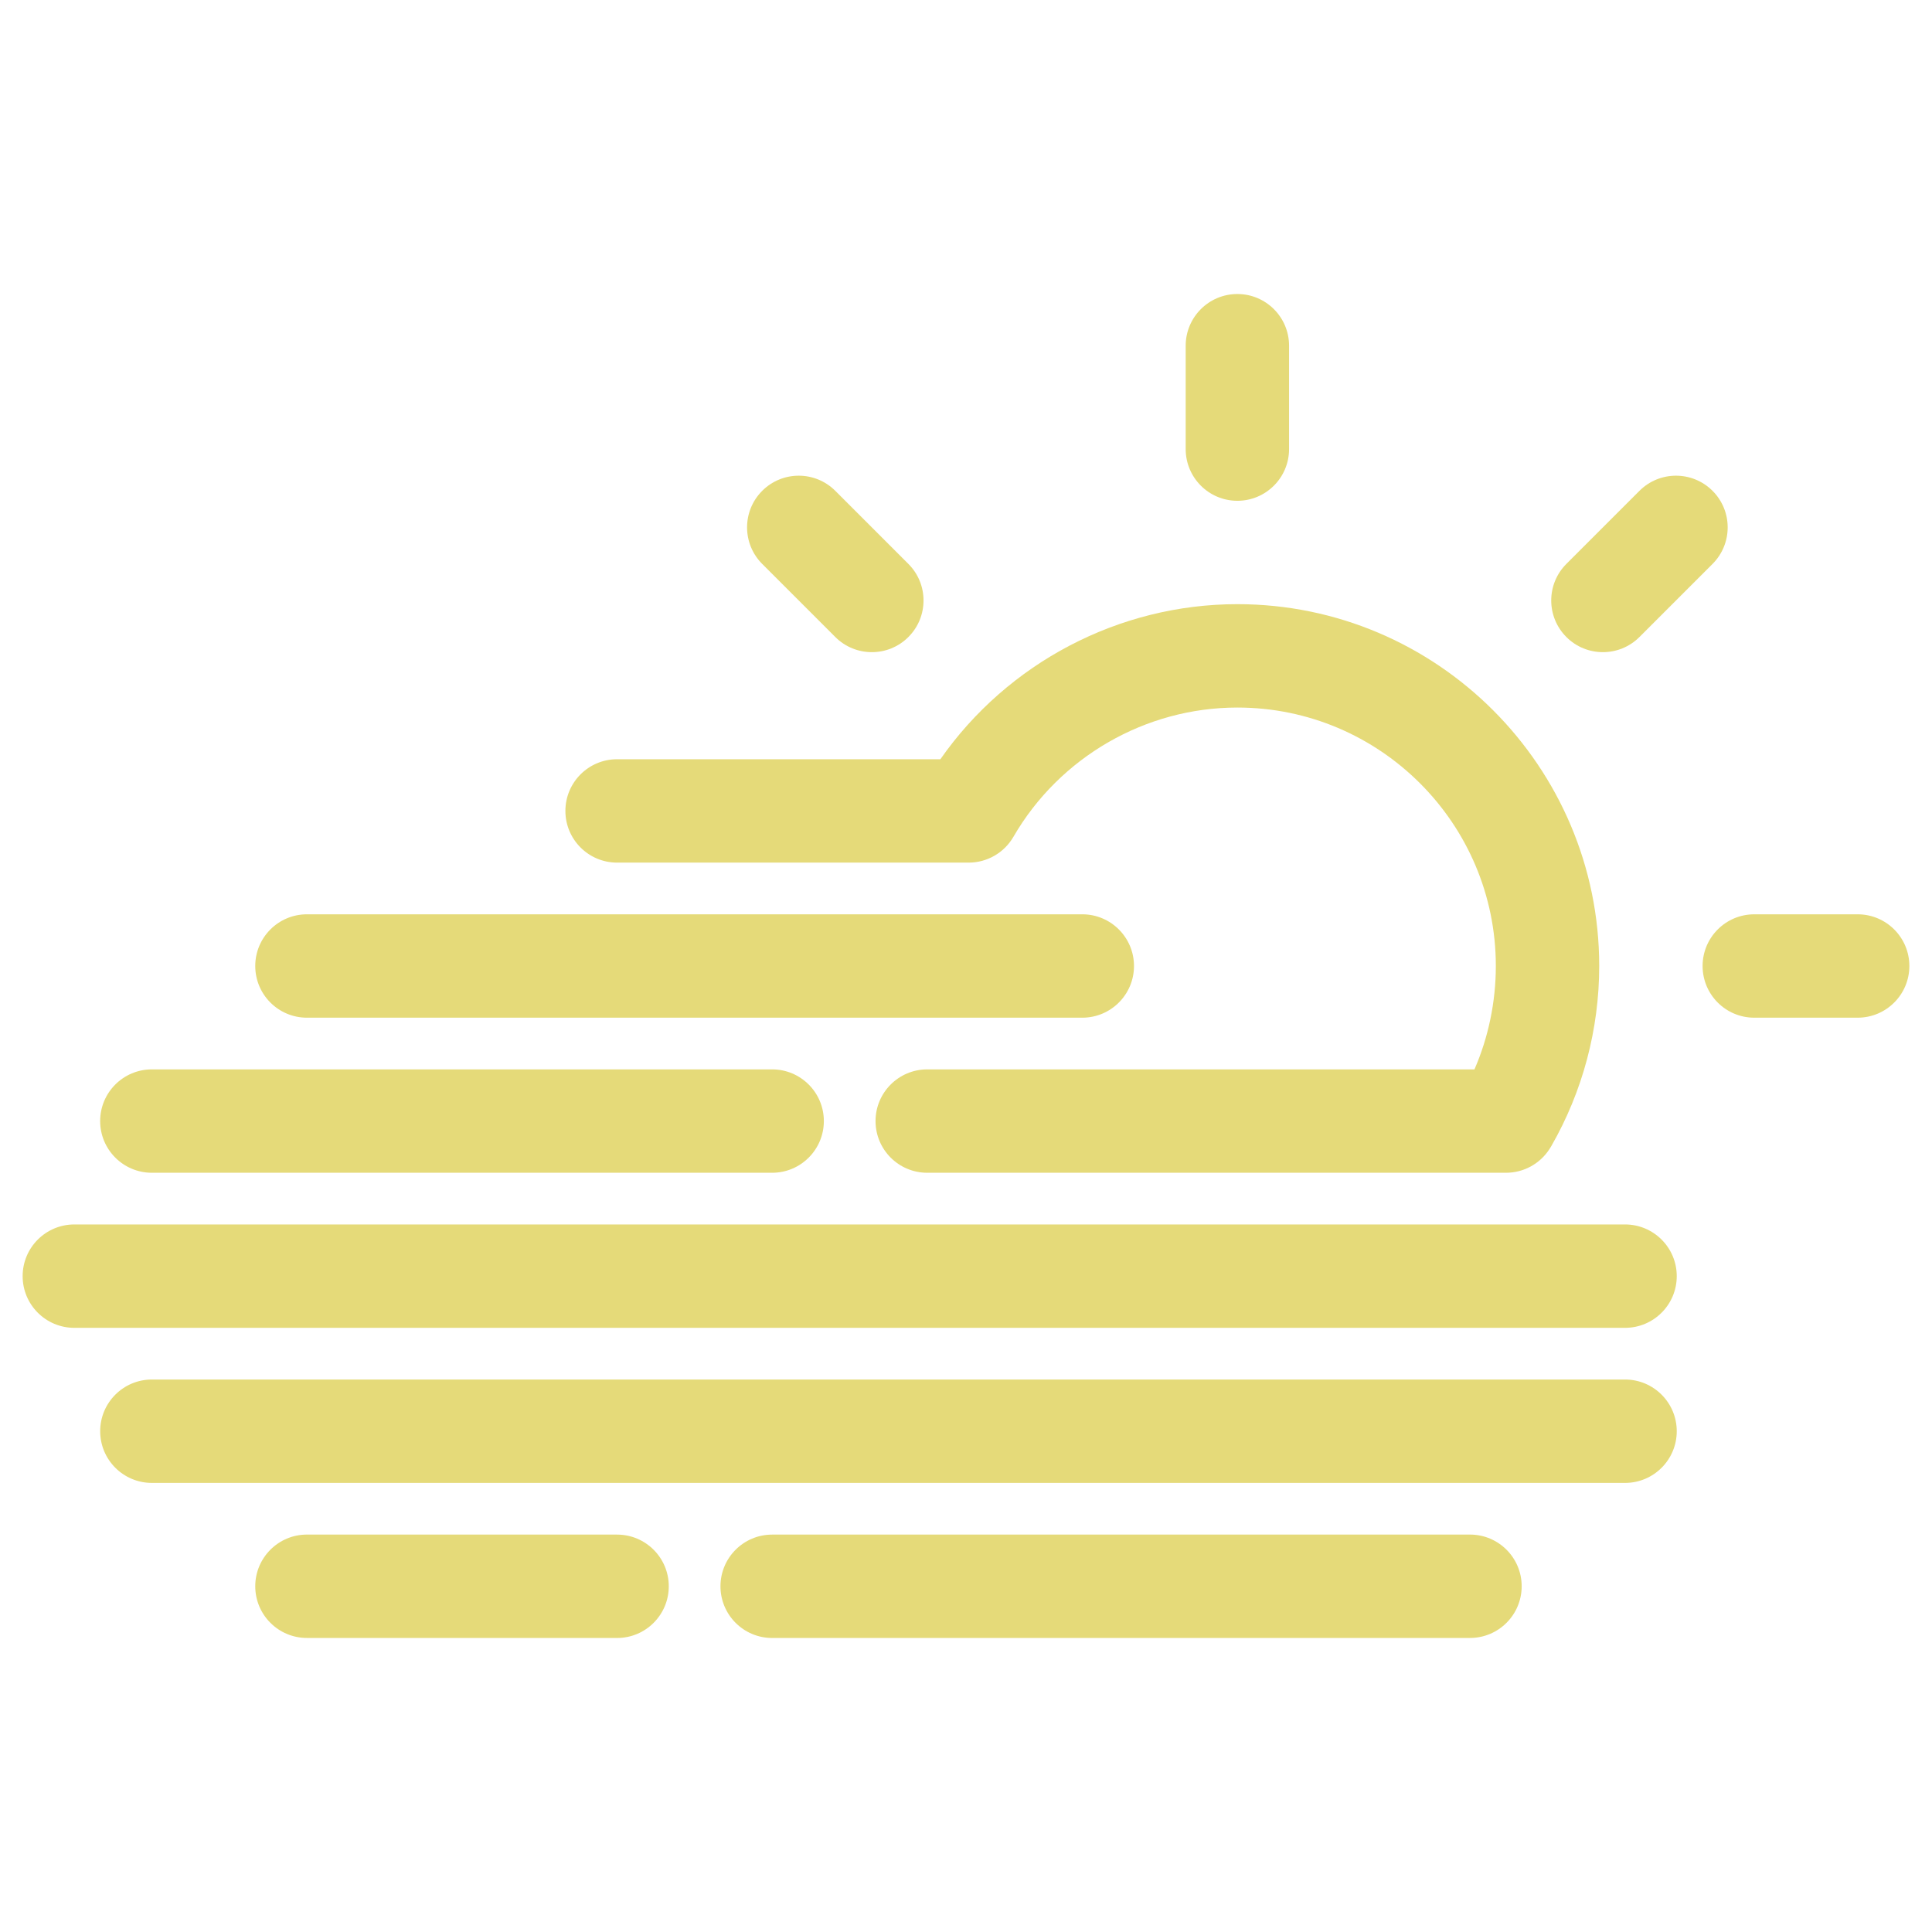
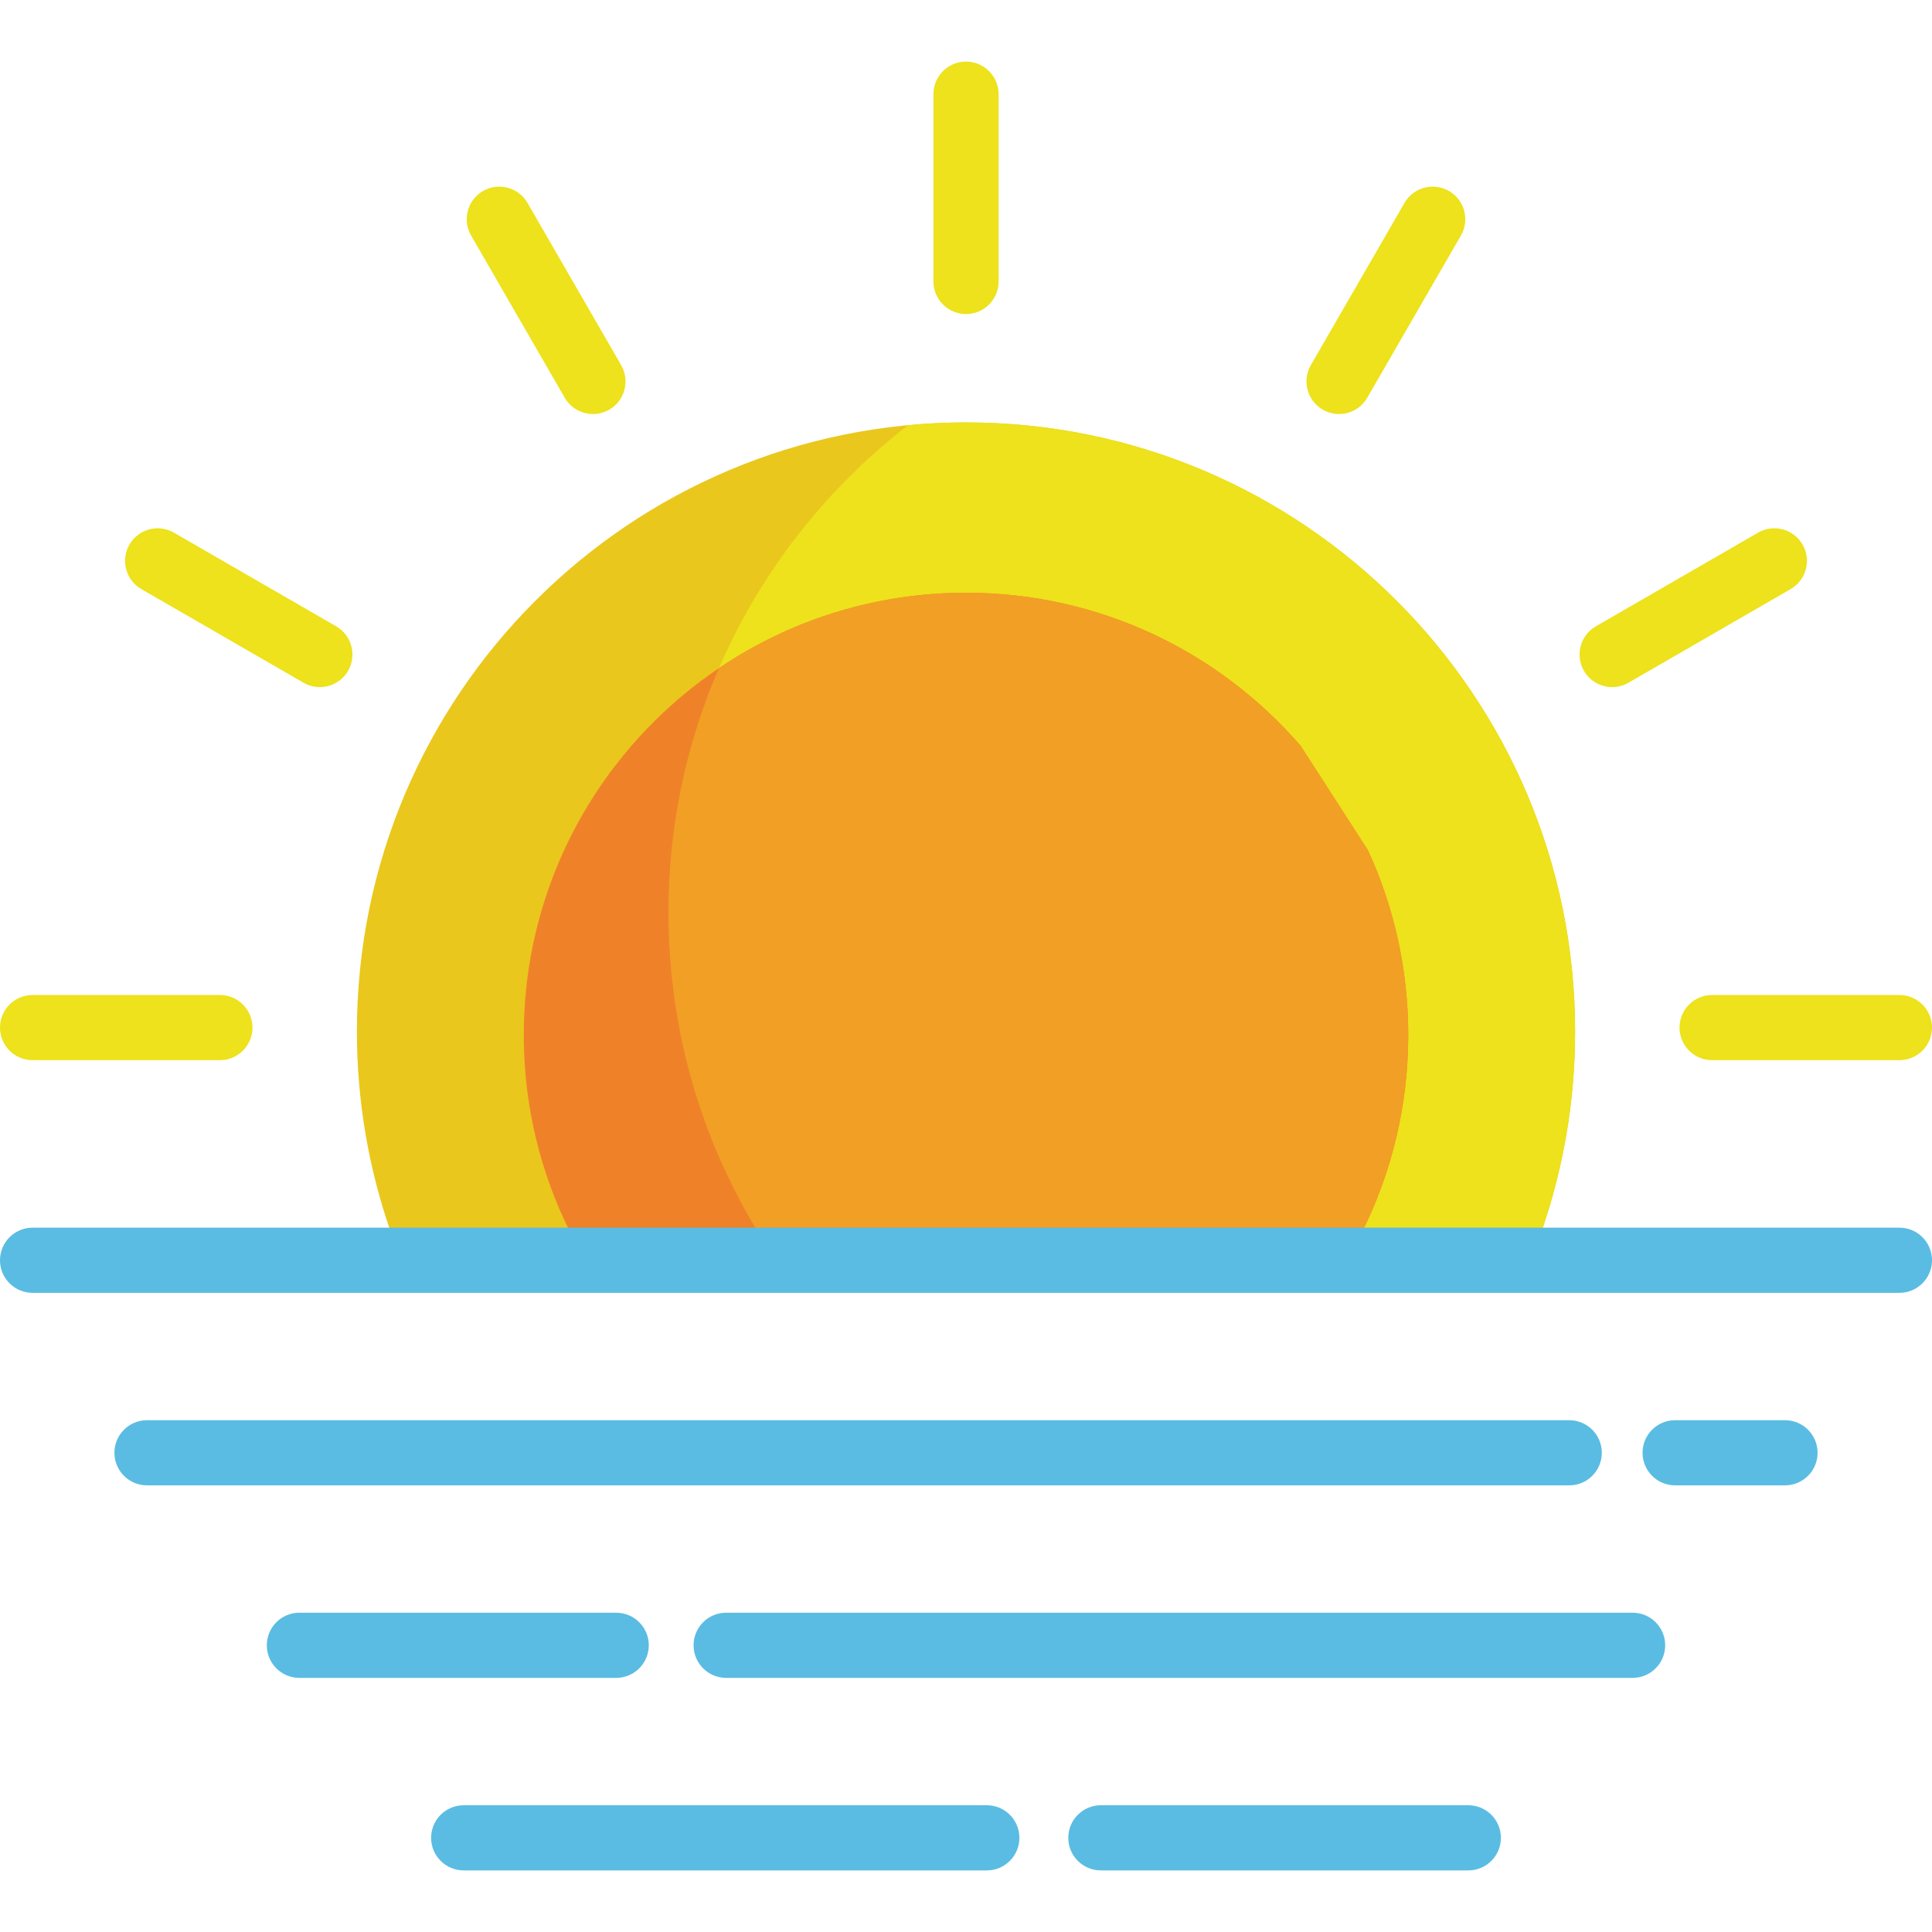
- <svg xmlns="http://www.w3.org/2000/svg" version="1.1" x="0px" y="0px" width="512" height="512" viewBox="0 0 512 512" enable-background="new 0 0 96 96" xml:space="preserve" id="svg15193">
-   <defs id="defs15197" />
-   <g id="Base" display="none">
+ <svg xmlns="http://www.w3.org/2000/svg" version="1.1" id="Layer_1" x="0px" y="0px" viewBox="0 0 512 512" style="enable-background:new 0 0 512 512;" xml:space="preserve">
+   <path style="fill:#EAC71C;" d="M408.478,326.425c5.784-16.619,8.938-34.472,8.938-53.063c0-89.146-72.267-161.415-161.414-161.415  c-89.146,0-161.417,72.269-161.417,161.415c0,18.591,3.154,36.443,8.94,53.063H408.478z" />
+   <g>
+     <path style="fill:#EDE21B;" d="M408.478,326.425c5.784-16.619,8.938-34.472,8.938-53.063c0-89.146-72.267-161.415-161.414-161.415   c-5.181,0-10.301,0.254-15.355,0.732c-38.613,29.813-63.489,76.554-63.489,129.11c0,30.998,8.667,59.965,23.688,84.636   L408.478,326.425L408.478,326.425z" />
+     <path style="fill:#EDE21B;" d="M256.002,83.231c-4.768,0-8.635-3.866-8.635-8.635v-49.64c0-4.768,3.866-8.635,8.635-8.635   c4.768,0,8.635,3.866,8.635,8.635v49.64C264.636,79.365,260.769,83.231,256.002,83.231z" />
+     <path style="fill:#EDE21B;" d="M157.147,109.721c-2.985,0-5.887-1.549-7.486-4.318l-24.82-42.99   c-2.384-4.129-0.968-9.412,3.161-11.796c4.128-2.381,9.411-0.968,11.796,3.161l24.818,42.99c2.384,4.129,0.969,9.412-3.16,11.796   C160.095,109.348,158.611,109.721,157.147,109.721z" />
+     <path style="fill:#EDE21B;" d="M84.758,182.094c-1.465,0-2.949-0.373-4.309-1.158l-42.99-24.821   c-4.129-2.384-5.546-7.665-3.161-11.795c2.385-4.131,7.666-5.544,11.796-3.16l42.99,24.821c4.129,2.384,5.544,7.665,3.16,11.795   C90.644,180.545,87.743,182.094,84.758,182.094z" />
+     <path style="fill:#EDE21B;" d="M58.275,280.956H8.636c-4.77,0-8.635-3.866-8.635-8.635s3.865-8.635,8.635-8.635h49.639   c4.768,0,8.635,3.866,8.635,8.635S63.043,280.956,58.275,280.956z" />
+     <path style="fill:#EDE21B;" d="M503.365,280.956h-49.64c-4.77,0-8.635-3.866-8.635-8.635s3.865-8.635,8.635-8.635h49.64   c4.768,0,8.635,3.866,8.635,8.635S508.134,280.956,503.365,280.956z" />
+     <path style="fill:#EDE21B;" d="M427.244,182.094c-2.985,0-5.887-1.549-7.486-4.318c-2.384-4.129-0.969-9.411,3.16-11.795   l42.989-24.821c4.129-2.384,9.411-0.969,11.795,3.16c2.384,4.129,0.969,9.411-3.16,11.795l-42.989,24.821   C430.193,181.721,428.709,182.094,427.244,182.094z" />
+     <path style="fill:#EDE21B;" d="M354.853,109.721c-1.465,0-2.949-0.373-4.309-1.158c-4.129-2.384-5.544-7.665-3.16-11.795   l24.82-42.99c2.385-4.129,7.666-5.544,11.796-3.16s5.546,7.665,3.161,11.795l-24.822,42.99   C360.74,108.174,357.839,109.721,354.853,109.721z" />
+   </g>
+   <path style="fill:#EF8229;" d="M360.979,326.425c7.816-15.706,12.219-33.409,12.219-52.145c0-17.486-3.828-34.078-10.697-48.984  l-17.822-27.644c-21.49-24.847-53.247-40.568-88.678-40.568c-64.725,0-117.197,52.471-117.197,117.196  c0,18.735,4.404,36.439,12.22,52.145L360.979,326.425L360.979,326.425z" />
+   <path style="fill:#F29F26;" d="M360.979,326.425c7.818-15.705,12.219-33.409,12.219-52.145c0-17.486-3.828-34.078-10.697-48.984  l-17.822-27.644c-21.49-24.847-53.247-40.568-88.678-40.568c-24.254,0-46.787,7.369-65.483,19.987  c-8.59,19.842-13.362,41.72-13.362,64.717c0,30.994,8.652,59.965,23.668,84.636h160.155V326.425z" />
+   <g>
+     <path style="fill:#5ABCE2;" d="M473.043,393.636h-29.117c-4.768,0-8.635-3.866-8.635-8.635s3.866-8.635,8.635-8.635h29.117   c4.768,0,8.635,3.866,8.635,8.635S477.811,393.636,473.043,393.636z" />
+     <path style="fill:#5ABCE2;" d="M415.863,393.636H38.957c-4.768,0-8.635-3.866-8.635-8.635s3.866-8.635,8.635-8.635h376.906   c4.768,0,8.635,3.866,8.635,8.635S420.631,393.636,415.863,393.636z" />
+     <path style="fill:#5ABCE2;" d="M432.658,444.656H192.439c-4.768,0-8.635-3.866-8.635-8.635s3.866-8.635,8.635-8.635h240.22   c4.77,0,8.635,3.866,8.635,8.635C441.293,440.79,437.428,444.656,432.658,444.656z" />
+     <path style="fill:#5ABCE2;" d="M163.3,444.656H79.342c-4.77,0-8.635-3.866-8.635-8.635s3.865-8.635,8.635-8.635H163.3   c4.768,0,8.635,3.866,8.635,8.635C171.935,440.79,168.068,444.656,163.3,444.656z" />
+     <path style="fill:#5ABCE2;" d="M389.117,495.679H291.74c-4.768,0-8.635-3.866-8.635-8.635s3.866-8.635,8.635-8.635h97.377   c4.768,0,8.635,3.866,8.635,8.635S393.886,495.679,389.117,495.679z" />
+     <path style="fill:#5ABCE2;" d="M261.516,495.679H122.885c-4.768,0-8.635-3.866-8.635-8.635s3.866-8.635,8.635-8.635h138.631   c4.768,0,8.635,3.866,8.635,8.635S266.284,495.679,261.516,495.679z" />
+     <path style="fill:#5ABCE2;" d="M503.365,342.615H8.635c-4.768,0-8.635-3.866-8.635-8.635s3.866-8.635,8.635-8.635h494.731   c4.768,0,8.635,3.866,8.635,8.635C512,338.748,508.134,342.615,503.365,342.615z" />
+   </g>
+   <g>
</g>
-   <g id="Dibujo" transform="matrix(6.849308,0,0,6.849308,-62.49281,-31.67092)" style="fill:#e5da79;fill-opacity:1">
-     <g id="g15190" style="fill:#e5da79;fill-opacity:1">
-       <path d="m 57,24 c 1.104,0 2,-0.896 2,-2 v -4 c 0,-1.104 -0.896,-2 -2,-2 -1.105,0 -2,0.896 -2,2 v 4 c 0,1.104 0.895,2 2,2 z" id="path15168" style="fill:#e5da79;fill-opacity:1" />
-       <path d="m 81,40 h -4 c -1.105,0 -2,0.896 -2,2 0,1.104 0.895,2 2,2 h 4 c 1.104,0 2,-0.896 2,-2 0,-1.104 -0.896,-2 -2,-2 z" id="path15170" style="fill:#e5da79;fill-opacity:1" />
-       <path d="m 71.143,29.857 c 0.512,0 1.023,-0.195 1.414,-0.586 l 2.828,-2.828 c 0.781,-0.781 0.781,-2.047 0,-2.828 -0.781,-0.781 -2.047,-0.781 -2.828,0 l -2.828,2.828 c -0.781,0.781 -0.781,2.047 0,2.828 0.39,0.391 0.902,0.586 1.414,0.586 z" id="path15172" style="fill:#e5da79;fill-opacity:1" />
-       <path d="m 41.443,29.271 c 0.391,0.391 0.902,0.586 1.414,0.586 0.512,0 1.024,-0.195 1.414,-0.586 0.781,-0.781 0.781,-2.047 0,-2.828 l -2.828,-2.828 c -0.781,-0.781 -2.047,-0.781 -2.828,0 -0.781,0.781 -0.781,2.047 0,2.828 z" id="path15174" style="fill:#e5da79;fill-opacity:1" />
-       <path d="m 21,44 h 30 c 1.104,0 2,-0.896 2,-2 0,-1.104 -0.896,-2 -2,-2 H 21 c -1.105,0 -2,0.896 -2,2 0,1.104 0.895,2 2,2 z" id="path15176" style="fill:#e5da79;fill-opacity:1" />
-       <path d="M 14.999,50 H 39 c 1.104,0 2,-0.896 2,-2 0,-1.104 -0.896,-2 -2,-2 H 14.999 c -1.105,0 -2,0.896 -2,2 0,1.104 0.895,2 2,2 z" id="path15178" style="fill:#e5da79;fill-opacity:1" />
-       <path d="M 72,52 H 12 c -1.105,0 -2,0.896 -2,2 0,1.104 0.895,2 2,2 h 60 c 1.104,0 2,-0.896 2,-2 0,-1.104 -0.896,-2 -2,-2 z" id="path15180" style="fill:#e5da79;fill-opacity:1" />
-       <path d="M 72,58 H 15 c -1.105,0 -2,0.896 -2,2 0,1.104 0.895,2 2,2 h 57 c 1.104,0 2,-0.896 2,-2 0,-1.104 -0.896,-2 -2,-2 z" id="path15182" style="fill:#e5da79;fill-opacity:1" />
-       <path d="M 33,64 21,63.999 c -1.105,0 -2,0.896 -2,2 0,1.104 0.895,2 2,2 L 33,68 c 1.104,0 2,-0.896 2,-2 0,-1.104 -0.896,-2 -2,-2 z" id="path15184" style="fill:#e5da79;fill-opacity:1" />
-       <path d="M 66,63.999 39,64 c -1.105,0 -2,0.896 -2,2 0,1.104 0.895,2 2,2 l 27,-0.001 c 1.104,0 2,-0.896 2,-2 0,-1.104 -0.896,-2 -2,-2 z" id="path15186" style="fill:#e5da79;fill-opacity:1" />
-       <path d="m 33,38 h 13.603 c 0.714,0 1.373,-0.38 1.731,-0.997 C 50.121,33.917 53.442,32 57,32 c 5.514,0 10,4.486 10,10 0,1.393 -0.29,2.767 -0.827,4 H 45 c -1.105,0 -2,0.896 -2,2 0,1.104 0.895,2 2,2 h 22.394 c 0.681,0 1.314,-0.346 1.683,-0.919 0.018,-0.027 0.053,-0.083 0.069,-0.112 C 70.358,46.857 71,44.448 71,42 71,34.28 64.72,28 57,28 52.416,28 48.113,30.272 45.509,34 H 33 c -1.105,0 -2,0.896 -2,2 0,1.104 0.895,2 2,2 z" id="path15188" style="fill:#e5da79;fill-opacity:1" />
-     </g>
-   </g>
+   <g>
+ </g>
+   <g>
+ </g>
+   <g>
+ </g>
+   <g>
+ </g>
+   <g>
+ </g>
+   <g>
+ </g>
+   <g>
+ </g>
+   <g>
+ </g>
+   <g>
+ </g>
+   <g>
+ </g>
+   <g>
+ </g>
+   <g>
+ </g>
+   <g>
+ </g>
+   <g>
+ </g>
</svg>
